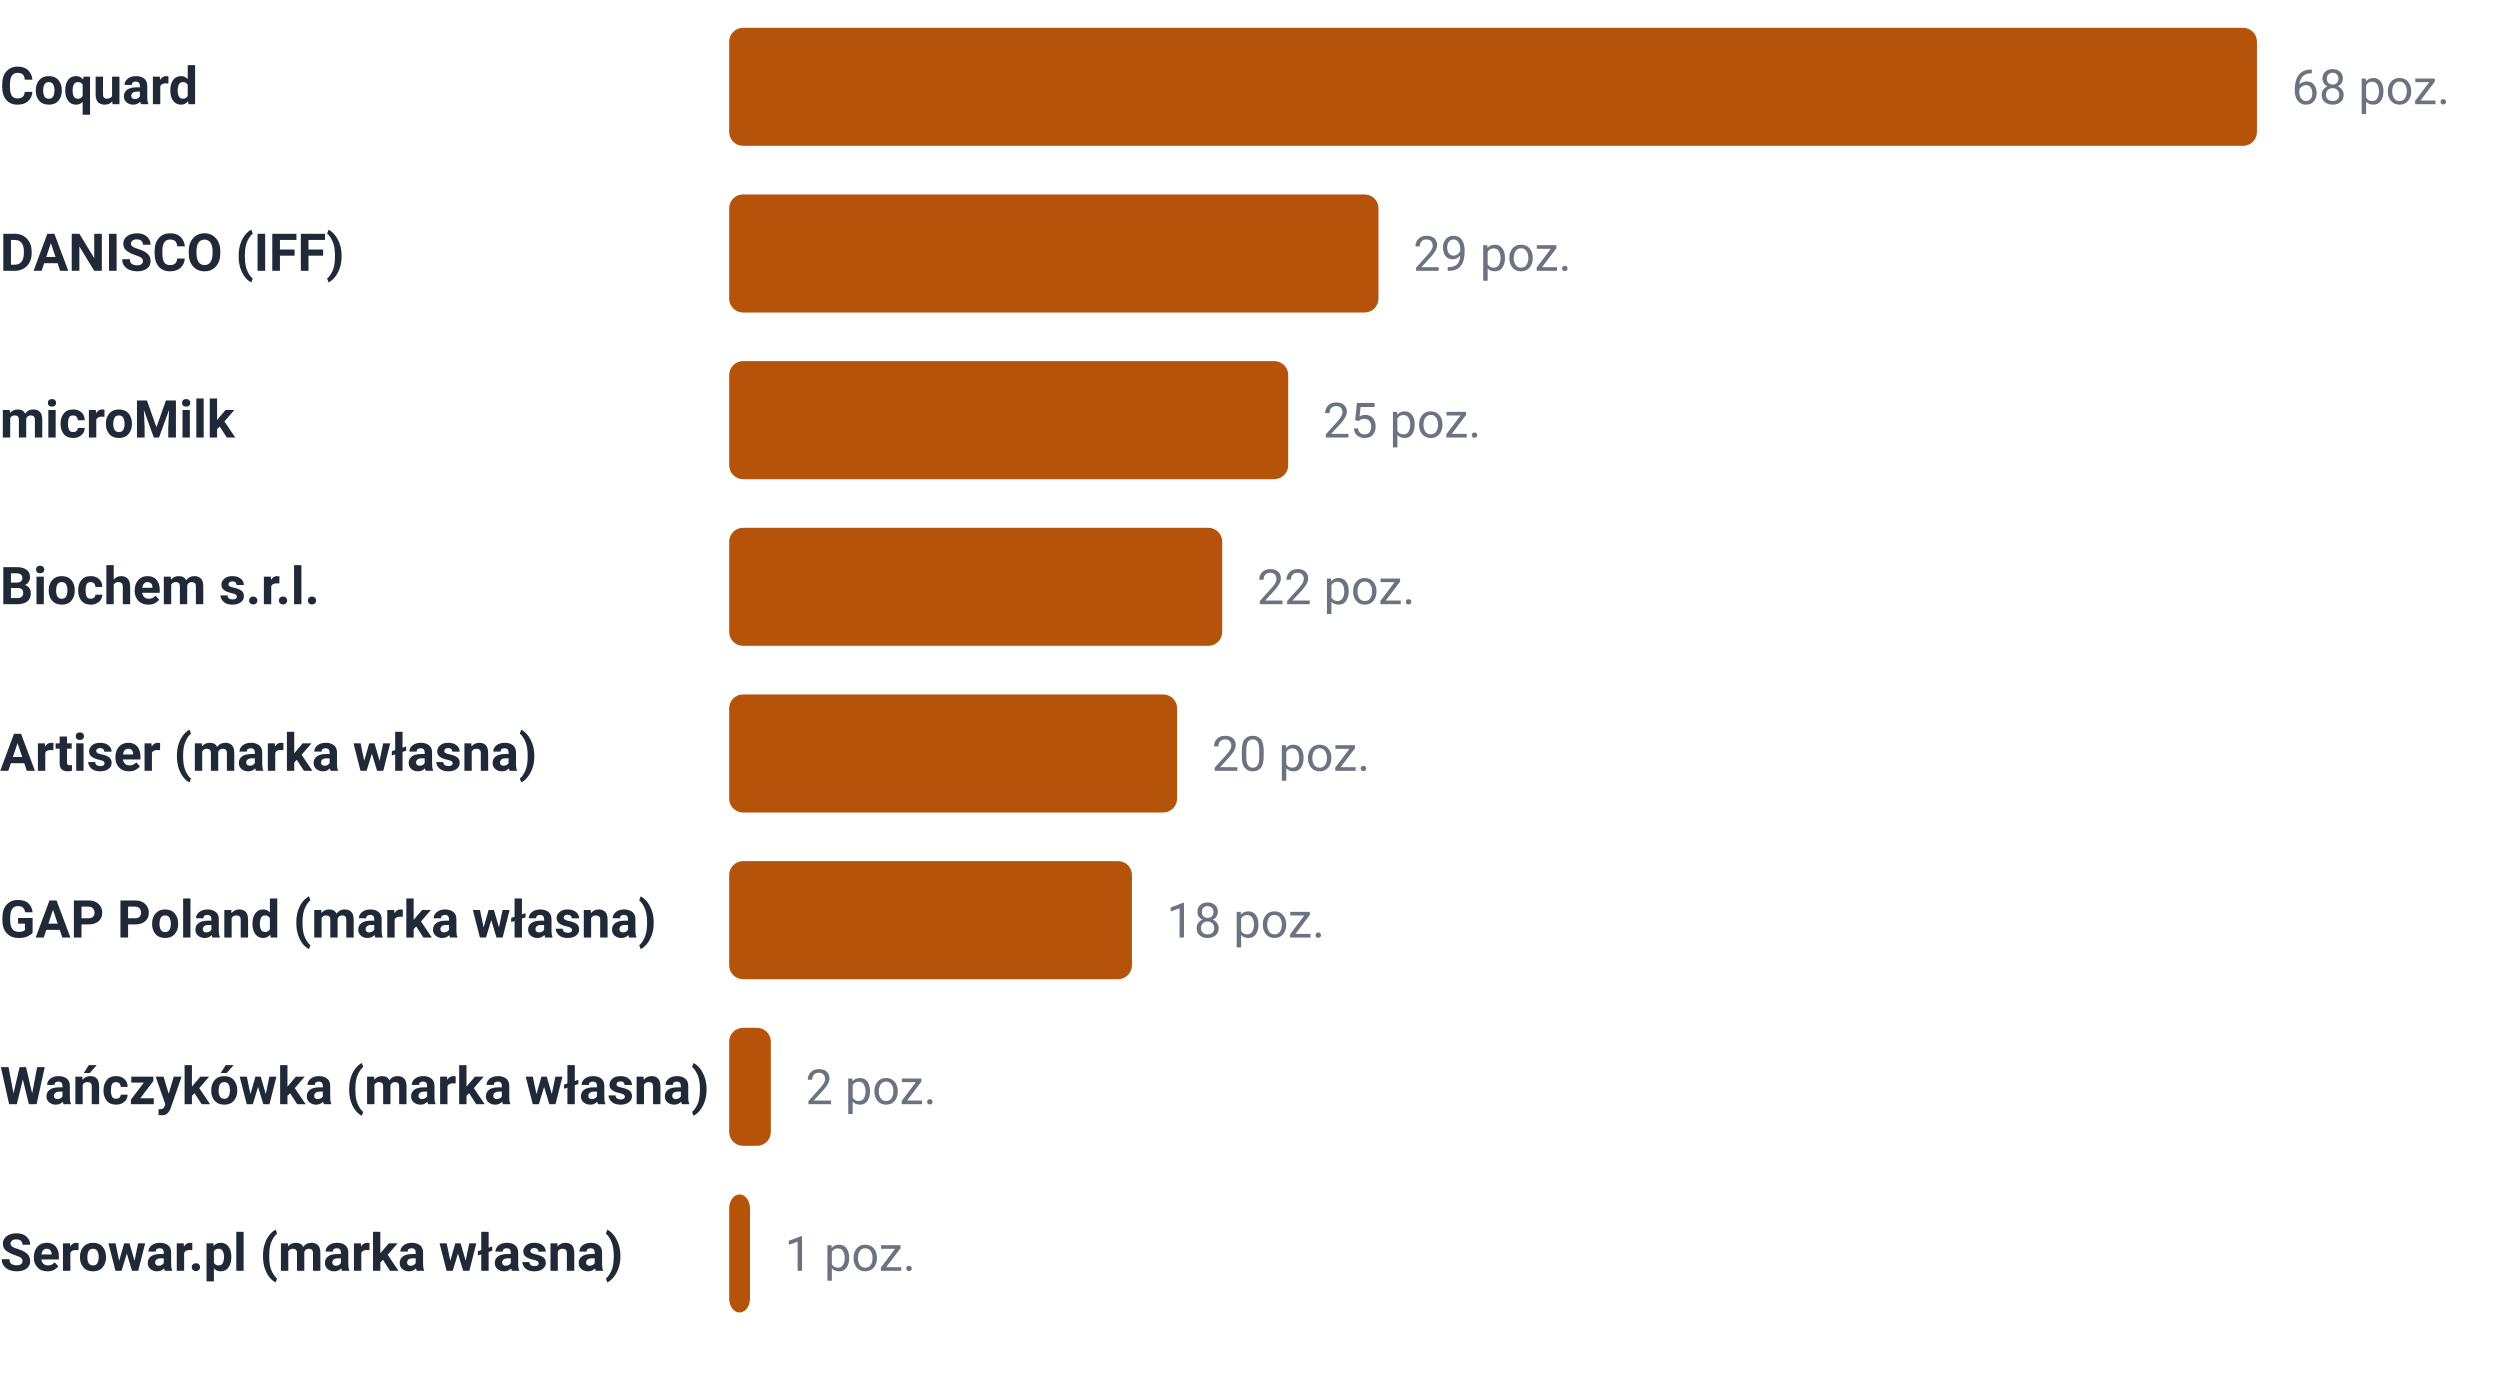
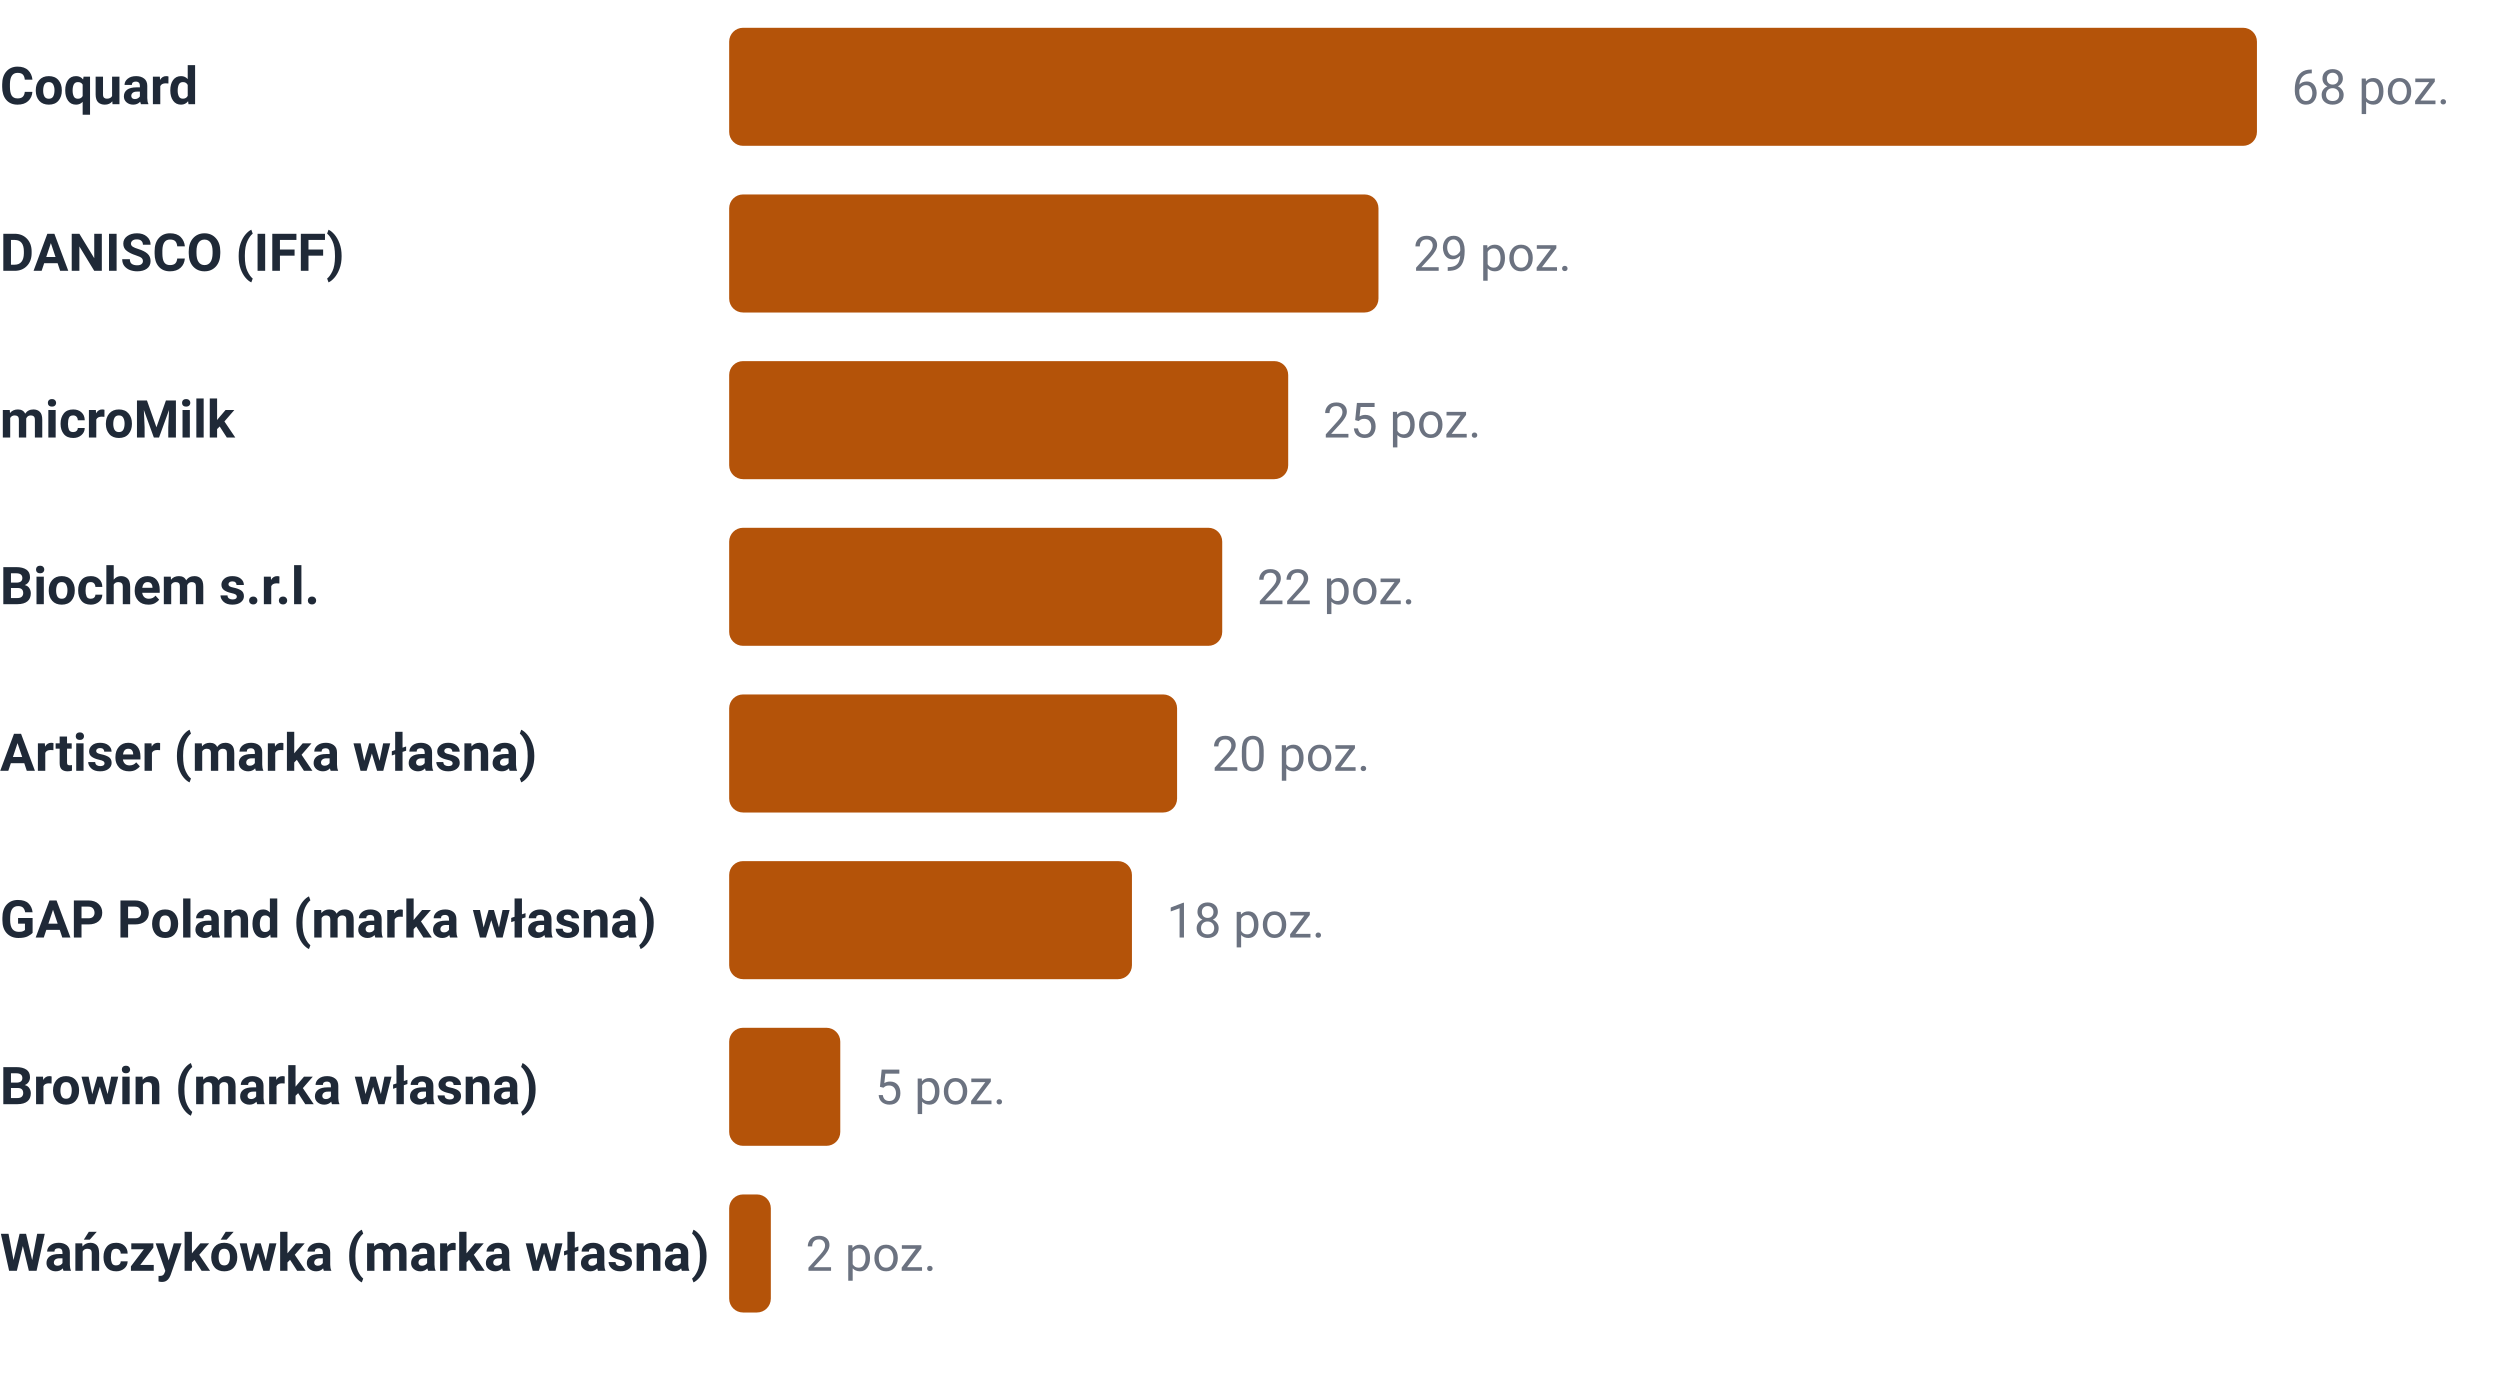
- <svg xmlns="http://www.w3.org/2000/svg" viewBox="0 0 720 400" width="100%" role="img" aria-label="Kto produkuje kultury sprzedawane w Polsce. Producenci deklarowani na stronach produktów, 185 pozycji z 188. Coquard: 68, DANISCO (IFF): 29, microMilk: 25, Biochem s.r.l.: 22, Artiser (marka własna): 20, GAP Poland (marka własna): 18, Wańczykówka (marka własna): 2, Serowar.pl (marka własna): 1." style="max-width:720px;height:auto">
+ <svg xmlns="http://www.w3.org/2000/svg" viewBox="0 0 720 400" width="100%" role="img" aria-label="Kto produkuje kultury sprzedawane w Polsce. Producenci deklarowani na stronach produktów, 190 pozycji z 193. Coquard: 68, DANISCO (IFF): 29, microMilk: 25, Biochem s.r.l.: 22, Artiser (marka własna): 20, GAP Poland (marka własna): 18, Browin (marka własna): 5, Wańczykówka (marka własna): 2." style="max-width:720px;height:auto">
  <style>.etyk{font:600 15px system-ui,-apple-system,Segoe UI,Roboto,sans-serif;fill:var(--ink,#1f2937)}.wart{font:14px system-ui,-apple-system,Segoe UI,Roboto,sans-serif;fill:var(--muted,#6b7280)}.slup{fill:var(--brand,#b45309)}</style>
  <text x="0" y="30" class="etyk">Coquard</text>
  <rect x="210" y="8" width="440" height="34" rx="4" class="slup" />
  <text x="660" y="30" class="wart">68 poz.</text>
  <text x="0" y="78" class="etyk">DANISCO (IFF)</text>
  <rect x="210" y="56" width="187" height="34" rx="4" class="slup" />
  <text x="407" y="78" class="wart">29 poz.</text>
  <text x="0" y="126" class="etyk">microMilk</text>
  <rect x="210" y="104" width="161" height="34" rx="4" class="slup" />
  <text x="381" y="126" class="wart">25 poz.</text>
  <text x="0" y="174" class="etyk">Biochem s.r.l.</text>
  <rect x="210" y="152" width="142" height="34" rx="4" class="slup" />
  <text x="362" y="174" class="wart">22 poz.</text>
  <text x="0" y="222" class="etyk">Artiser (marka własna)</text>
  <rect x="210" y="200" width="129" height="34" rx="4" class="slup" />
  <text x="349" y="222" class="wart">20 poz.</text>
  <text x="0" y="270" class="etyk">GAP Poland (marka własna)</text>
  <rect x="210" y="248" width="116" height="34" rx="4" class="slup" />
  <text x="336" y="270" class="wart">18 poz.</text>
-   <text x="0" y="318" class="etyk">Wańczykówka (marka własna)</text>
-   <rect x="210" y="296" width="12" height="34" rx="4" class="slup" />
-   <text x="232" y="318" class="wart">2 poz.</text>
-   <text x="0" y="366" class="etyk">Serowar.pl (marka własna)</text>
-   <rect x="210" y="344" width="6" height="34" rx="4" class="slup" />
-   <text x="226" y="366" class="wart">1 poz.</text>
+   <text x="0" y="318" class="etyk">Browin (marka własna)</text>
+   <rect x="210" y="296" width="32" height="34" rx="4" class="slup" />
+   <text x="252" y="318" class="wart">5 poz.</text>
+   <text x="0" y="366" class="etyk">Wańczykówka (marka własna)</text>
+   <rect x="210" y="344" width="12" height="34" rx="4" class="slup" />
+   <text x="232" y="366" class="wart">2 poz.</text>
</svg>
